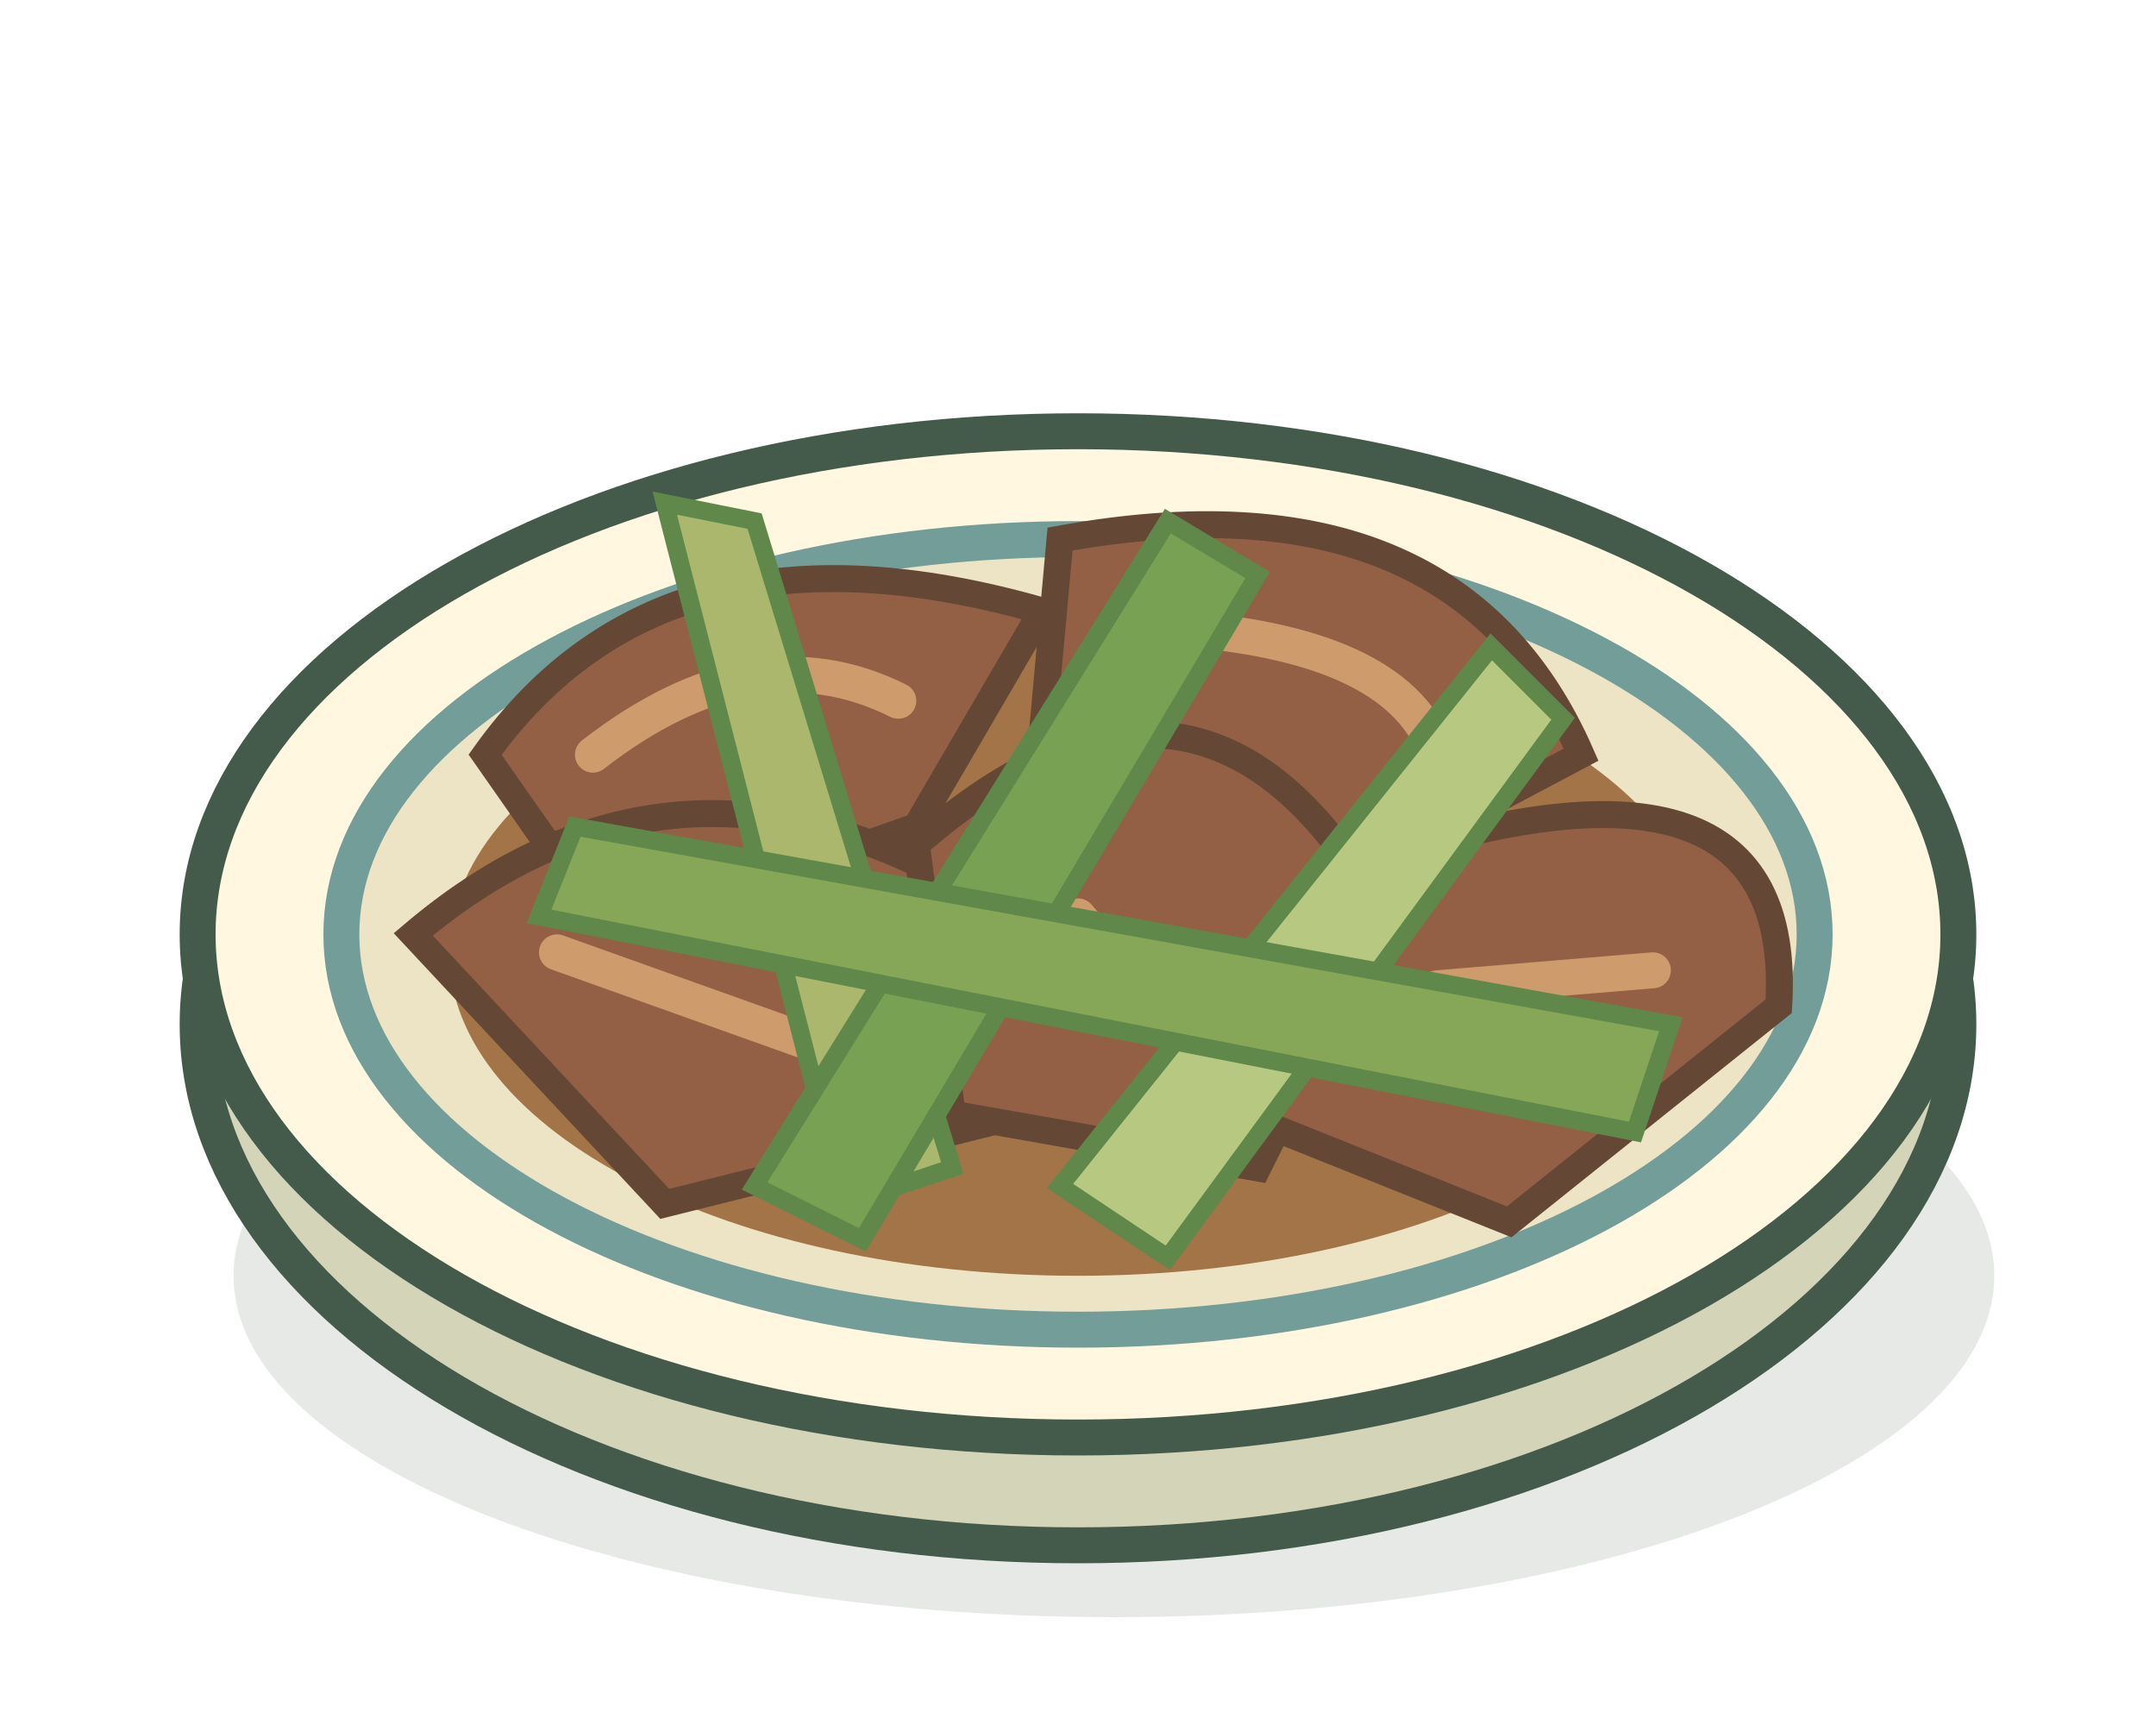
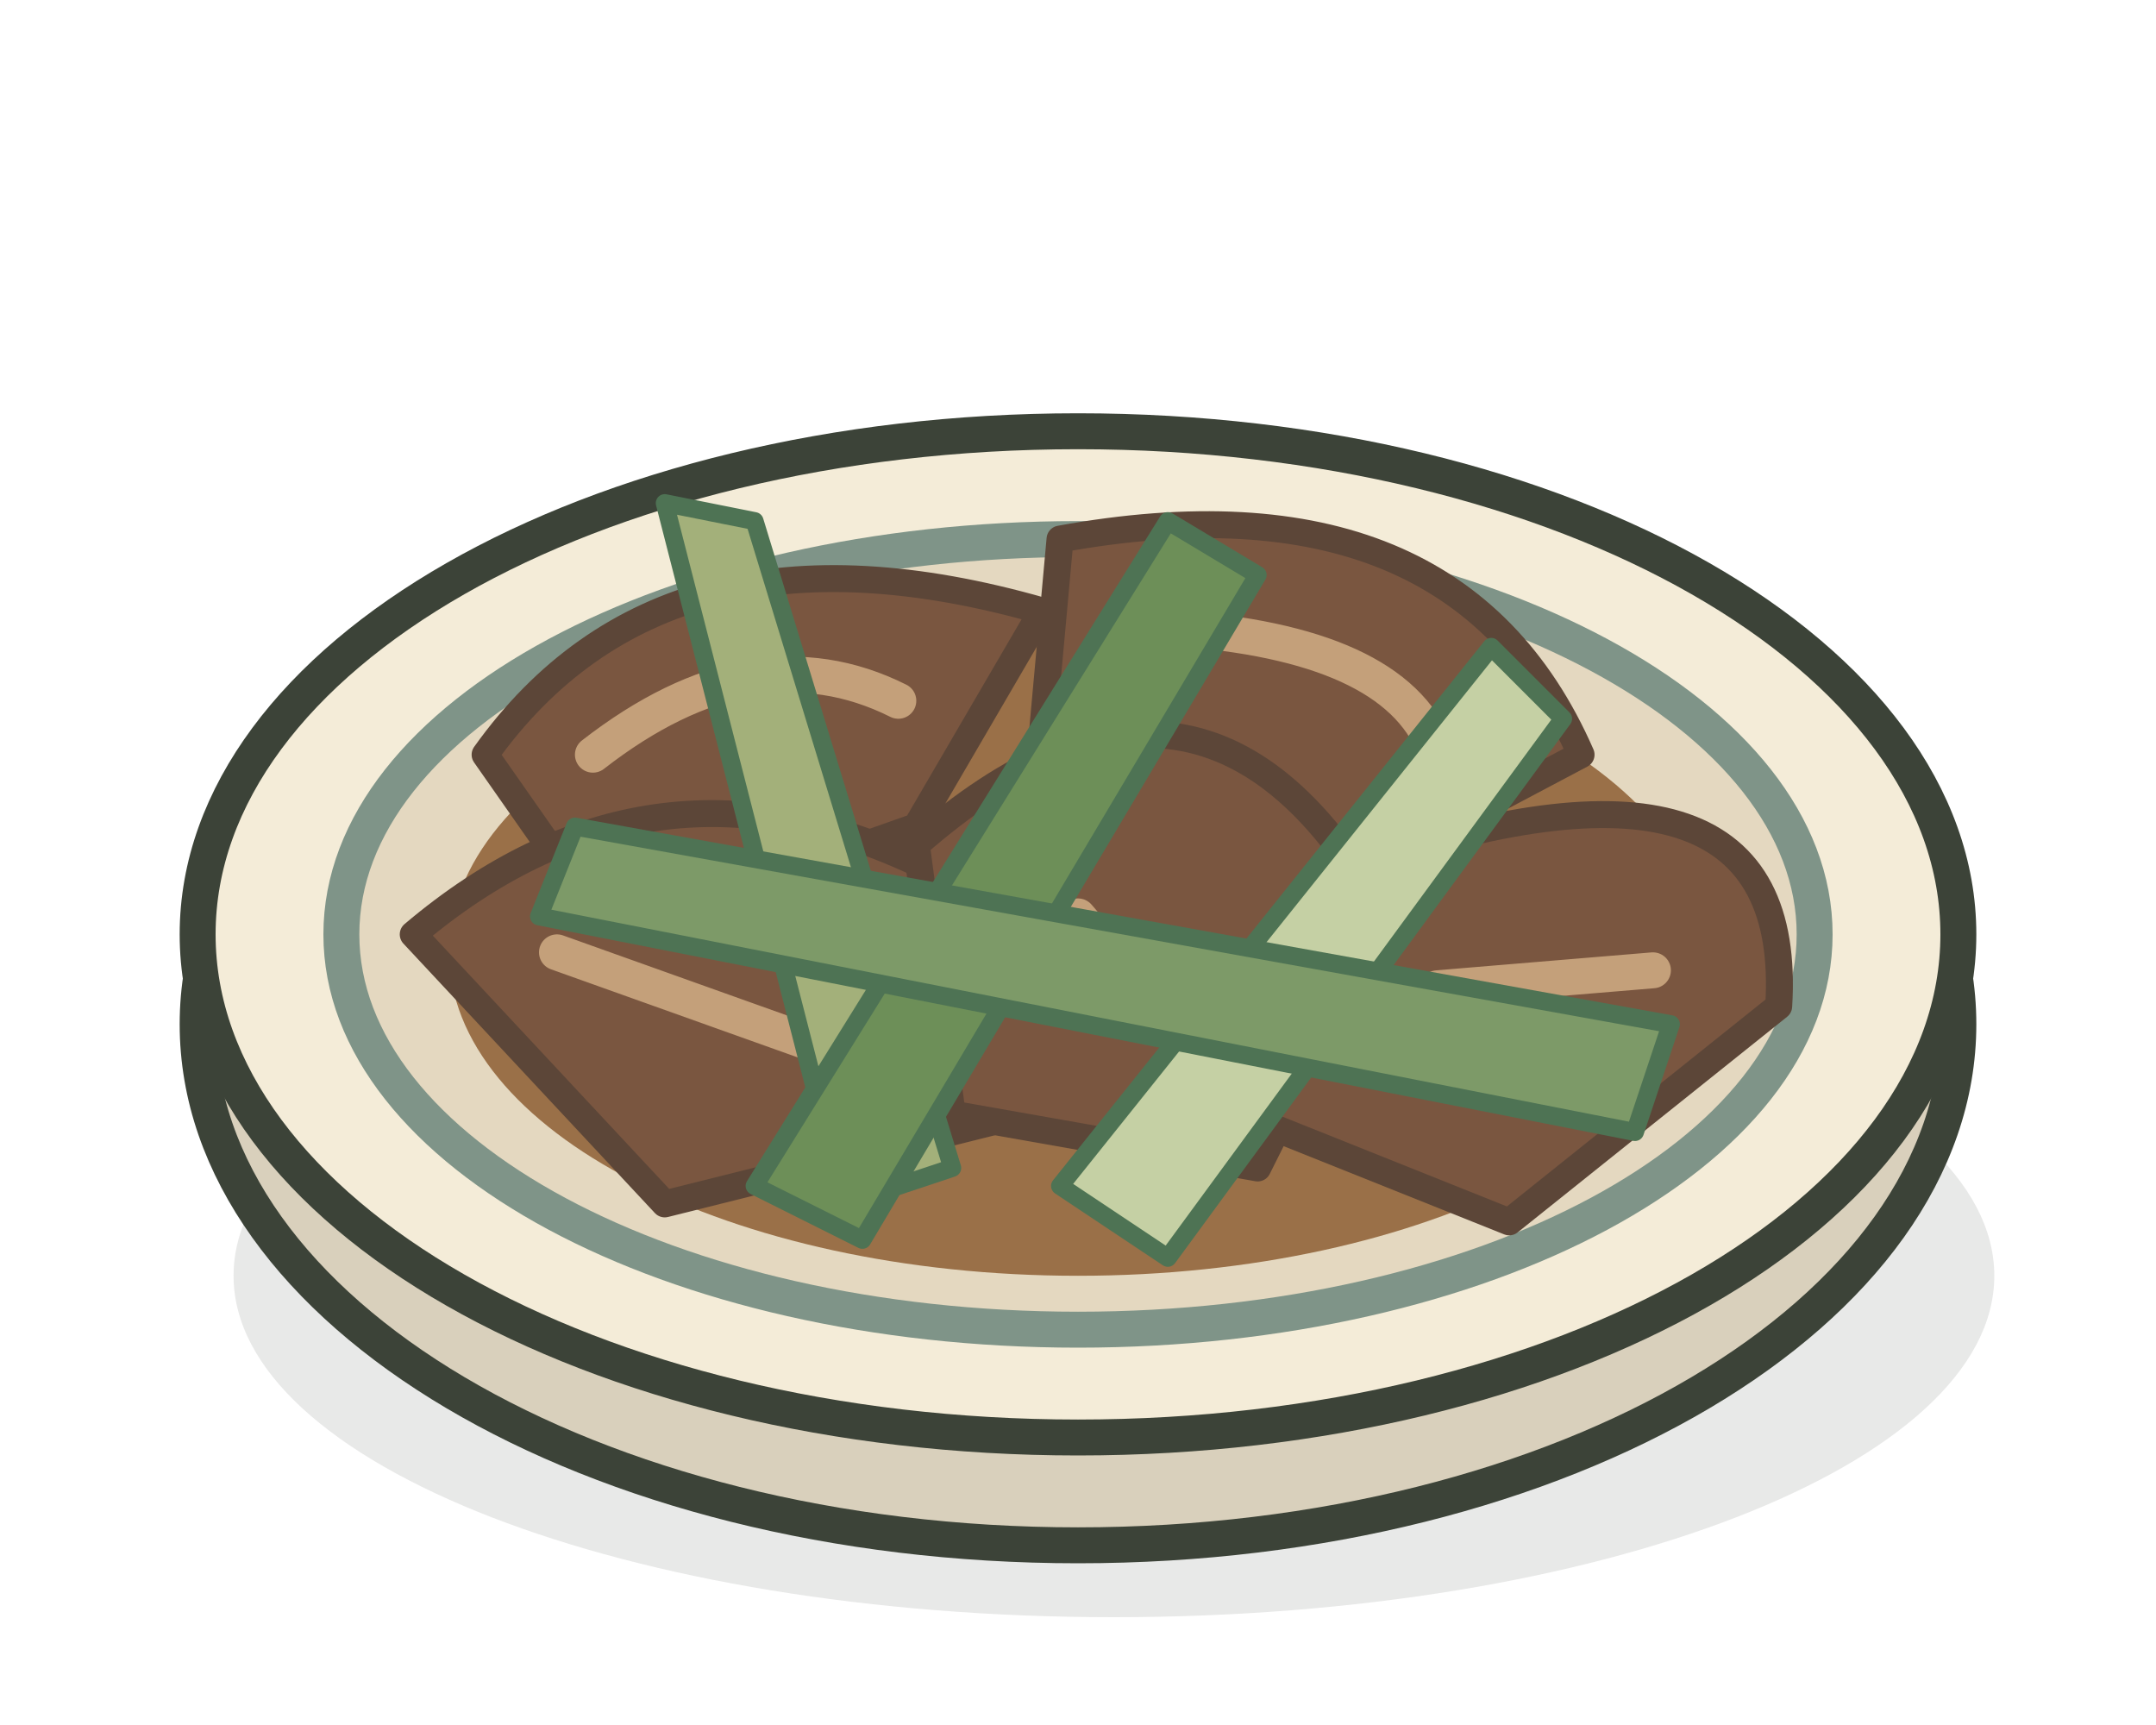
- <svg xmlns="http://www.w3.org/2000/svg" viewBox="0 0 120 96">
-   <ellipse cx="62" cy="71" rx="49" ry="19" fill="#314536" opacity=".12" />
-   <ellipse cx="60" cy="57" rx="49" ry="29" fill="#d4d4b9" stroke="#445b4b" stroke-width="2" />
-   <ellipse cx="60" cy="52" rx="49" ry="28" fill="#fff7df" stroke="#445b4b" stroke-width="2" />
-   <ellipse cx="60" cy="52" rx="41" ry="22" fill="#ede4c6" stroke="#739d98" stroke-width="2" />
-   <ellipse cx="60" cy="53" rx="35" ry="18" fill="#a27447" />
-   <g fill="#936045" stroke="#644734" stroke-width="1.5">
+ <svg xmlns="http://www.w3.org/2000/svg" stroke-linecap="round" stroke-linejoin="round" viewBox="0 0 120 96">
+   <ellipse cx="62" cy="71" rx="49" ry="19" fill="#3a4038" opacity=".12" />
+   <ellipse cx="60" cy="57" rx="49" ry="29" fill="#d9d0bc" stroke="#3c4338" stroke-width="2" />
+   <ellipse cx="60" cy="52" rx="49" ry="28" fill="#f4ecd8" stroke="#3c4338" stroke-width="2" />
+   <ellipse cx="60" cy="52" rx="41" ry="22" fill="#e4d8c0" stroke="#7f9488" stroke-width="2" />
+   <ellipse cx="60" cy="53" rx="35" ry="18" fill="#9a7048" />
+   <g fill="#7a5640" stroke="#5c4638" stroke-width="1.5">
    <path d="M27 42q10-14 31-8l-7 12-17 6Z" />
    <path d="M59 30q22-4 29 12l-17 9-13-10Z" />
    <path d="M23 52q13-11 28-4l10 13-24 6Z" />
    <path d="M51 47q16-14 26 4l-7 14-17-3Z" />
    <path d="M76 48q24-8 23 8l-15 12-15-6Z" />
  </g>
-   <g fill="none" stroke="#cd9b6c" stroke-width="2" stroke-linecap="round">
+   <g fill="none" stroke="#c4a07a" stroke-width="2" stroke-linecap="round">
    <path d="M33 42q9-7 17-3m16-4q12 1 14 7M31 53l14 5m15-7l6 7m14-3l12-1" />
  </g>
-   <g stroke="#5f884a" stroke-width="1">
-     <path d="M37 28l5 1 11 36-6 2Z" fill="#aab76c" />
-     <path d="M65 29l5 3-22 37-6-3Z" fill="#79a153" />
-     <path d="M83 36l4 4-22 30-6-4Z" fill="#b7c981" />
-     <path d="M30 51l2-5 61 11-2 6Z" fill="#86a757" />
+   <g stroke="#4e7354" stroke-width="1">
+     <path d="M37 28l5 1 11 36-6 2Z" fill="#a3b07a" />
+     <path d="M65 29l5 3-22 37-6-3Z" fill="#6d8f58" />
+     <path d="M83 36l4 4-22 30-6-4Z" fill="#c5d0a4" />
+     <path d="M30 51l2-5 61 11-2 6Z" fill="#7d9a68" />
  </g>
</svg>
